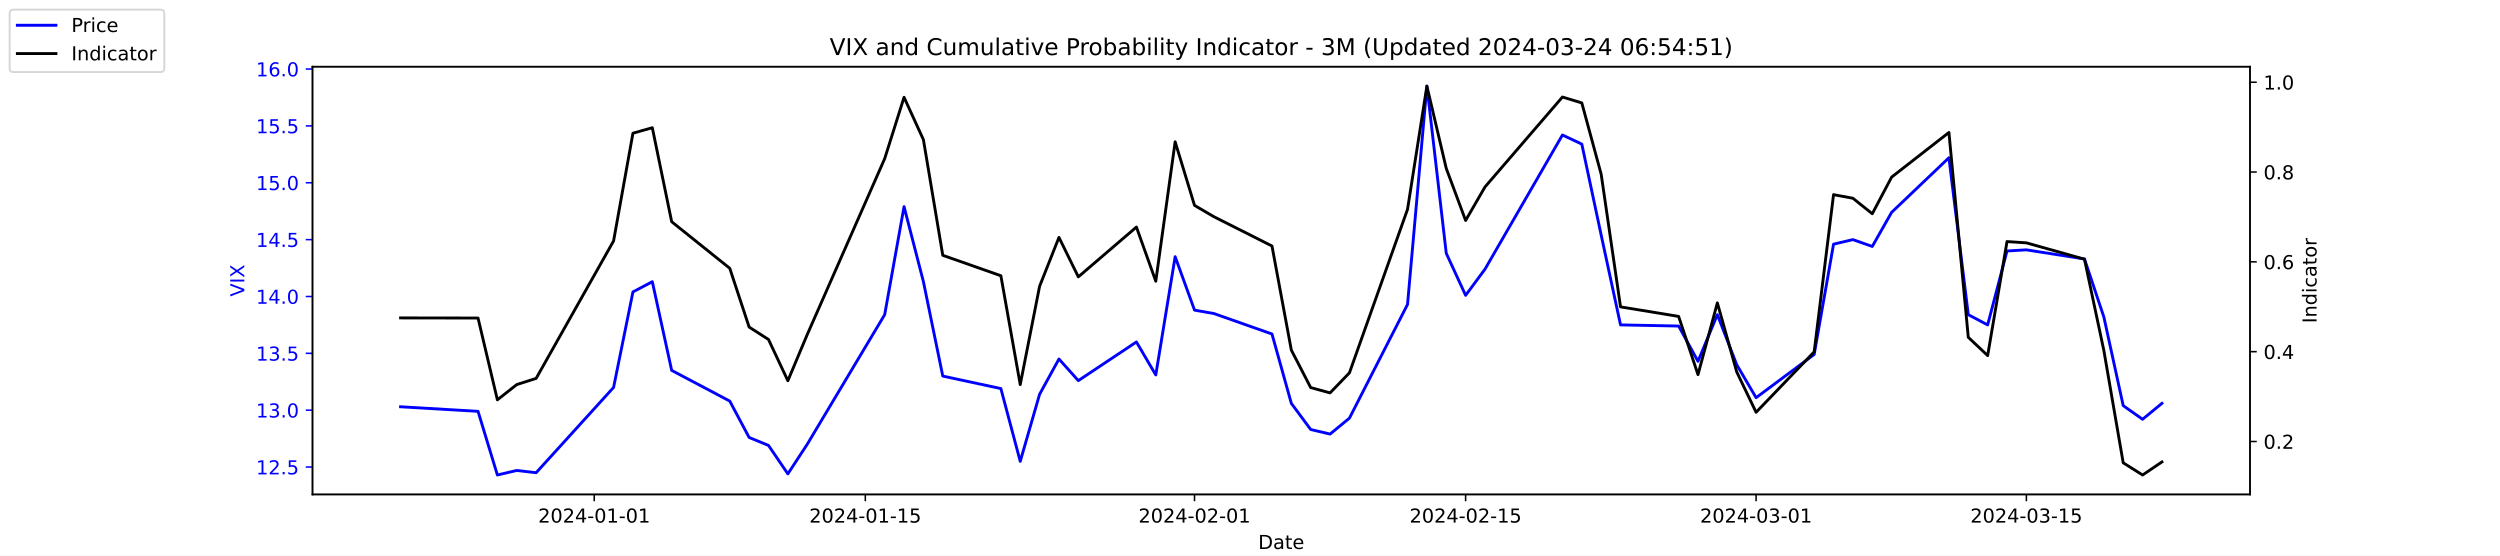
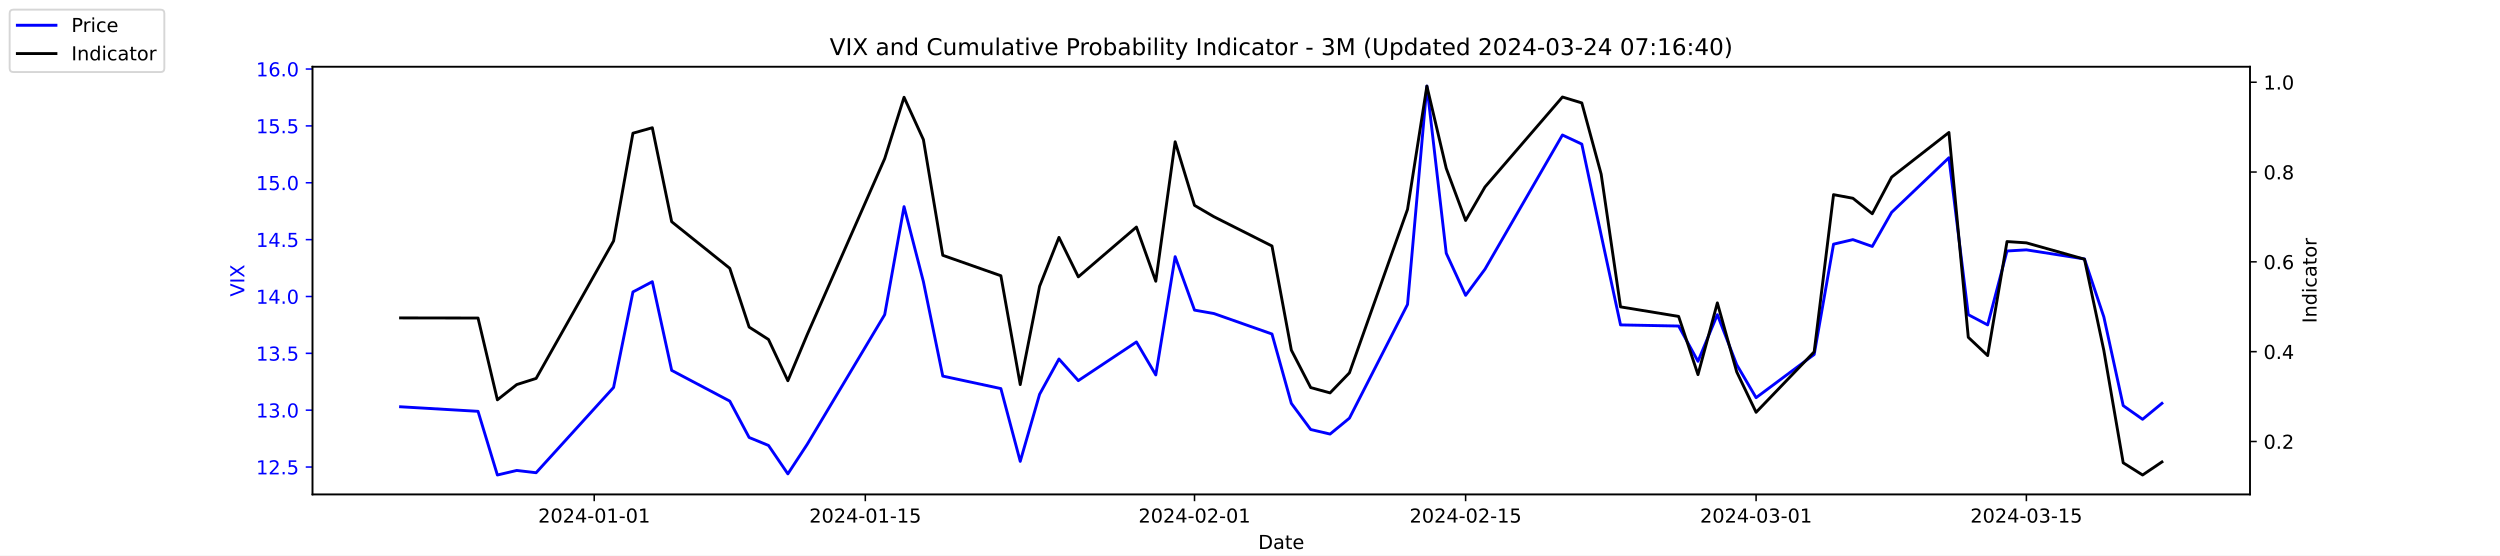
<svg xmlns="http://www.w3.org/2000/svg" xmlns:xlink="http://www.w3.org/1999/xlink" width="1296pt" height="288pt" viewBox="0 0 1296 288" version="1.1">
  <defs>
    <style type="text/css">*{stroke-linejoin: round; stroke-linecap: butt}</style>
  </defs>
  <g id="figure_1">
    <g id="patch_1">
      <path d="M 0 288  L 1296 288  L 1296 0  L 0 0  z " style="fill: #ffffff" />
    </g>
    <g id="axes_1">
      <g id="patch_2">
        <path d="M 162 256.32  L 1166.4 256.32  L 1166.4 34.56  L 162 34.56  z " style="fill: #ffffff" />
      </g>
      <g id="matplotlib.axis_1">
        <g id="xtick_1">
          <g id="line2d_1">
            <defs>
-               <path id="md33554148b" d="M 0 0  L 0 3.5  " style="stroke: #000000; stroke-width: 0.8" />
+               <path id="mdc798328d7" d="M 0 0  L 0 3.5  " style="stroke: #000000; stroke-width: 0.8" />
            </defs>
            <g>
-               <use xlink:href="#md33554148b" x="308.04" y="256.32" style="stroke: #000000; stroke-width: 0.8" />
+               <use xlink:href="#mdc798328d7" x="308.04" y="256.32" style="stroke: #000000; stroke-width: 0.8" />
            </g>
          </g>
          <g id="text_1">
            <g transform="translate(278.9824 270.9184) scale(0.1 -0.1)">
              <defs>
                <path id="DejaVuSans-32" d="M 1228 531  L 3431 531  L 3431 0  L 469 0  L 469 531  Q 828 903 1448 1529  Q 2069 2156 2228 2338  Q 2531 2678 2651 2914  Q 2772 3150 2772 3378  Q 2772 3750 2511 3984  Q 2250 4219 1831 4219  Q 1534 4219 1204 4116  Q 875 4013 500 3803  L 500 4441  Q 881 4594 1212 4672  Q 1544 4750 1819 4750  Q 2544 4750 2975 4387  Q 3406 4025 3406 3419  Q 3406 3131 3298 2873  Q 3191 2616 2906 2266  Q 2828 2175 2409 1742  Q 1991 1309 1228 531  z " transform="scale(0.015625)" />
                <path id="DejaVuSans-30" d="M 2034 4250  Q 1547 4250 1301 3770  Q 1056 3291 1056 2328  Q 1056 1369 1301 889  Q 1547 409 2034 409  Q 2525 409 2770 889  Q 3016 1369 3016 2328  Q 3016 3291 2770 3770  Q 2525 4250 2034 4250  z M 2034 4750  Q 2819 4750 3233 4129  Q 3647 3509 3647 2328  Q 3647 1150 3233 529  Q 2819 -91 2034 -91  Q 1250 -91 836 529  Q 422 1150 422 2328  Q 422 3509 836 4129  Q 1250 4750 2034 4750  z " transform="scale(0.015625)" />
                <path id="DejaVuSans-34" d="M 2419 4116  L 825 1625  L 2419 1625  L 2419 4116  z M 2253 4666  L 3047 4666  L 3047 1625  L 3713 1625  L 3713 1100  L 3047 1100  L 3047 0  L 2419 0  L 2419 1100  L 313 1100  L 313 1709  L 2253 4666  z " transform="scale(0.015625)" />
                <path id="DejaVuSans-2d" d="M 313 2009  L 1997 2009  L 1997 1497  L 313 1497  L 313 2009  z " transform="scale(0.015625)" />
                <path id="DejaVuSans-31" d="M 794 531  L 1825 531  L 1825 4091  L 703 3866  L 703 4441  L 1819 4666  L 2450 4666  L 2450 531  L 3481 531  L 3481 0  L 794 0  L 794 531  z " transform="scale(0.015625)" />
              </defs>
              <use xlink:href="#DejaVuSans-32" />
              <use xlink:href="#DejaVuSans-30" x="63.623" />
              <use xlink:href="#DejaVuSans-32" x="127.246" />
              <use xlink:href="#DejaVuSans-34" x="190.869" />
              <use xlink:href="#DejaVuSans-2d" x="254.492" />
              <use xlink:href="#DejaVuSans-30" x="290.576" />
              <use xlink:href="#DejaVuSans-31" x="354.199" />
              <use xlink:href="#DejaVuSans-2d" x="417.822" />
              <use xlink:href="#DejaVuSans-30" x="453.906" />
              <use xlink:href="#DejaVuSans-31" x="517.529" />
            </g>
          </g>
        </g>
        <g id="xtick_2">
          <g id="line2d_2">
            <g>
-               <use xlink:href="#md33554148b" x="448.58" y="256.32" style="stroke: #000000; stroke-width: 0.8" />
+               <use xlink:href="#mdc798328d7" x="448.58" y="256.32" style="stroke: #000000; stroke-width: 0.8" />
            </g>
          </g>
          <g id="text_2">
            <g transform="translate(419.5222 270.9184) scale(0.1 -0.1)">
              <defs>
                <path id="DejaVuSans-35" d="M 691 4666  L 3169 4666  L 3169 4134  L 1269 4134  L 1269 2991  Q 1406 3038 1543 3061  Q 1681 3084 1819 3084  Q 2600 3084 3056 2656  Q 3513 2228 3513 1497  Q 3513 744 3044 326  Q 2575 -91 1722 -91  Q 1428 -91 1123 -41  Q 819 9 494 109  L 494 744  Q 775 591 1075 516  Q 1375 441 1709 441  Q 2250 441 2565 725  Q 2881 1009 2881 1497  Q 2881 1984 2565 2268  Q 2250 2553 1709 2553  Q 1456 2553 1204 2497  Q 953 2441 691 2322  L 691 4666  z " transform="scale(0.015625)" />
              </defs>
              <use xlink:href="#DejaVuSans-32" />
              <use xlink:href="#DejaVuSans-30" x="63.623" />
              <use xlink:href="#DejaVuSans-32" x="127.246" />
              <use xlink:href="#DejaVuSans-34" x="190.869" />
              <use xlink:href="#DejaVuSans-2d" x="254.492" />
              <use xlink:href="#DejaVuSans-30" x="290.576" />
              <use xlink:href="#DejaVuSans-31" x="354.199" />
              <use xlink:href="#DejaVuSans-2d" x="417.822" />
              <use xlink:href="#DejaVuSans-31" x="453.906" />
              <use xlink:href="#DejaVuSans-35" x="517.529" />
            </g>
          </g>
        </g>
        <g id="xtick_3">
          <g id="line2d_3">
            <g>
-               <use xlink:href="#md33554148b" x="619.236" y="256.32" style="stroke: #000000; stroke-width: 0.8" />
+               <use xlink:href="#mdc798328d7" x="619.236" y="256.32" style="stroke: #000000; stroke-width: 0.8" />
            </g>
          </g>
          <g id="text_3">
            <g transform="translate(590.1778 270.9184) scale(0.1 -0.1)">
              <use xlink:href="#DejaVuSans-32" />
              <use xlink:href="#DejaVuSans-30" x="63.623" />
              <use xlink:href="#DejaVuSans-32" x="127.246" />
              <use xlink:href="#DejaVuSans-34" x="190.869" />
              <use xlink:href="#DejaVuSans-2d" x="254.492" />
              <use xlink:href="#DejaVuSans-30" x="290.576" />
              <use xlink:href="#DejaVuSans-32" x="354.199" />
              <use xlink:href="#DejaVuSans-2d" x="417.822" />
              <use xlink:href="#DejaVuSans-30" x="453.906" />
              <use xlink:href="#DejaVuSans-31" x="517.529" />
            </g>
          </g>
        </g>
        <g id="xtick_4">
          <g id="line2d_4">
            <g>
-               <use xlink:href="#md33554148b" x="759.775" y="256.32" style="stroke: #000000; stroke-width: 0.8" />
+               <use xlink:href="#mdc798328d7" x="759.775" y="256.32" style="stroke: #000000; stroke-width: 0.8" />
            </g>
          </g>
          <g id="text_4">
            <g transform="translate(730.7177 270.9184) scale(0.1 -0.1)">
              <use xlink:href="#DejaVuSans-32" />
              <use xlink:href="#DejaVuSans-30" x="63.623" />
              <use xlink:href="#DejaVuSans-32" x="127.246" />
              <use xlink:href="#DejaVuSans-34" x="190.869" />
              <use xlink:href="#DejaVuSans-2d" x="254.492" />
              <use xlink:href="#DejaVuSans-30" x="290.576" />
              <use xlink:href="#DejaVuSans-32" x="354.199" />
              <use xlink:href="#DejaVuSans-2d" x="417.822" />
              <use xlink:href="#DejaVuSans-31" x="453.906" />
              <use xlink:href="#DejaVuSans-35" x="517.529" />
            </g>
          </g>
        </g>
        <g id="xtick_5">
          <g id="line2d_5">
            <g>
-               <use xlink:href="#md33554148b" x="910.354" y="256.32" style="stroke: #000000; stroke-width: 0.8" />
+               <use xlink:href="#mdc798328d7" x="910.354" y="256.32" style="stroke: #000000; stroke-width: 0.8" />
            </g>
          </g>
          <g id="text_5">
            <g transform="translate(881.2961 270.9184) scale(0.1 -0.1)">
              <defs>
                <path id="DejaVuSans-33" d="M 2597 2516  Q 3050 2419 3304 2112  Q 3559 1806 3559 1356  Q 3559 666 3084 287  Q 2609 -91 1734 -91  Q 1441 -91 1130 -33  Q 819 25 488 141  L 488 750  Q 750 597 1062 519  Q 1375 441 1716 441  Q 2309 441 2620 675  Q 2931 909 2931 1356  Q 2931 1769 2642 2001  Q 2353 2234 1838 2234  L 1294 2234  L 1294 2753  L 1863 2753  Q 2328 2753 2575 2939  Q 2822 3125 2822 3475  Q 2822 3834 2567 4026  Q 2313 4219 1838 4219  Q 1578 4219 1281 4162  Q 984 4106 628 3988  L 628 4550  Q 988 4650 1302 4700  Q 1616 4750 1894 4750  Q 2613 4750 3031 4423  Q 3450 4097 3450 3541  Q 3450 3153 3228 2886  Q 3006 2619 2597 2516  z " transform="scale(0.015625)" />
              </defs>
              <use xlink:href="#DejaVuSans-32" />
              <use xlink:href="#DejaVuSans-30" x="63.623" />
              <use xlink:href="#DejaVuSans-32" x="127.246" />
              <use xlink:href="#DejaVuSans-34" x="190.869" />
              <use xlink:href="#DejaVuSans-2d" x="254.492" />
              <use xlink:href="#DejaVuSans-30" x="290.576" />
              <use xlink:href="#DejaVuSans-33" x="354.199" />
              <use xlink:href="#DejaVuSans-2d" x="417.822" />
              <use xlink:href="#DejaVuSans-30" x="453.906" />
              <use xlink:href="#DejaVuSans-31" x="517.529" />
            </g>
          </g>
        </g>
        <g id="xtick_6">
          <g id="line2d_6">
            <g>
-               <use xlink:href="#md33554148b" x="1050.476" y="256.32" style="stroke: #000000; stroke-width: 0.8" />
+               <use xlink:href="#mdc798328d7" x="1050.476" y="256.32" style="stroke: #000000; stroke-width: 0.8" />
            </g>
          </g>
          <g id="text_6">
            <g transform="translate(1021.418 270.9184) scale(0.1 -0.1)">
              <use xlink:href="#DejaVuSans-32" />
              <use xlink:href="#DejaVuSans-30" x="63.623" />
              <use xlink:href="#DejaVuSans-32" x="127.246" />
              <use xlink:href="#DejaVuSans-34" x="190.869" />
              <use xlink:href="#DejaVuSans-2d" x="254.492" />
              <use xlink:href="#DejaVuSans-30" x="290.576" />
              <use xlink:href="#DejaVuSans-33" x="354.199" />
              <use xlink:href="#DejaVuSans-2d" x="417.822" />
              <use xlink:href="#DejaVuSans-31" x="453.906" />
              <use xlink:href="#DejaVuSans-35" x="517.529" />
            </g>
          </g>
        </g>
        <g id="text_7">
          <g transform="translate(652.2492 284.5966) scale(0.1 -0.1)">
            <defs>
              <path id="DejaVuSans-44" d="M 1259 4147  L 1259 519  L 2022 519  Q 2988 519 3436 956  Q 3884 1394 3884 2338  Q 3884 3275 3436 3711  Q 2988 4147 2022 4147  L 1259 4147  z M 628 4666  L 1925 4666  Q 3281 4666 3915 4102  Q 4550 3538 4550 2338  Q 4550 1131 3912 565  Q 3275 0 1925 0  L 628 0  L 628 4666  z " transform="scale(0.015625)" />
              <path id="DejaVuSans-61" d="M 2194 1759  Q 1497 1759 1228 1600  Q 959 1441 959 1056  Q 959 750 1161 570  Q 1363 391 1709 391  Q 2188 391 2477 730  Q 2766 1069 2766 1631  L 2766 1759  L 2194 1759  z M 3341 1997  L 3341 0  L 2766 0  L 2766 531  Q 2569 213 2275 61  Q 1981 -91 1556 -91  Q 1019 -91 701 211  Q 384 513 384 1019  Q 384 1609 779 1909  Q 1175 2209 1959 2209  L 2766 2209  L 2766 2266  Q 2766 2663 2505 2880  Q 2244 3097 1772 3097  Q 1472 3097 1187 3025  Q 903 2953 641 2809  L 641 3341  Q 956 3463 1253 3523  Q 1550 3584 1831 3584  Q 2591 3584 2966 3190  Q 3341 2797 3341 1997  z " transform="scale(0.015625)" />
              <path id="DejaVuSans-74" d="M 1172 4494  L 1172 3500  L 2356 3500  L 2356 3053  L 1172 3053  L 1172 1153  Q 1172 725 1289 603  Q 1406 481 1766 481  L 2356 481  L 2356 0  L 1766 0  Q 1100 0 847 248  Q 594 497 594 1153  L 594 3053  L 172 3053  L 172 3500  L 594 3500  L 594 4494  L 1172 4494  z " transform="scale(0.015625)" />
              <path id="DejaVuSans-65" d="M 3597 1894  L 3597 1613  L 953 1613  Q 991 1019 1311 708  Q 1631 397 2203 397  Q 2534 397 2845 478  Q 3156 559 3463 722  L 3463 178  Q 3153 47 2828 -22  Q 2503 -91 2169 -91  Q 1331 -91 842 396  Q 353 884 353 1716  Q 353 2575 817 3079  Q 1281 3584 2069 3584  Q 2775 3584 3186 3129  Q 3597 2675 3597 1894  z M 3022 2063  Q 3016 2534 2758 2815  Q 2500 3097 2075 3097  Q 1594 3097 1305 2825  Q 1016 2553 972 2059  L 3022 2063  z " transform="scale(0.015625)" />
            </defs>
            <use xlink:href="#DejaVuSans-44" />
            <use xlink:href="#DejaVuSans-61" x="77.002" />
            <use xlink:href="#DejaVuSans-74" x="138.281" />
            <use xlink:href="#DejaVuSans-65" x="177.49" />
          </g>
        </g>
      </g>
      <g id="matplotlib.axis_2">
        <g id="ytick_1">
          <g id="line2d_7">
            <defs>
-               <path id="m548128581b" d="M 0 0  L -3.5 0  " style="stroke: #0000ff; stroke-width: 0.8" />
+               <path id="md9357ea353" d="M 0 0  L -3.5 0  " style="stroke: #0000ff; stroke-width: 0.8" />
            </defs>
            <g>
-               <use xlink:href="#m548128581b" x="162" y="242.114" style="fill: #0000ff; stroke: #0000ff; stroke-width: 0.8" />
+               <use xlink:href="#md9357ea353" x="162" y="242.114" style="fill: #0000ff; stroke: #0000ff; stroke-width: 0.8" />
            </g>
          </g>
          <g id="text_8">
            <g style="fill: #0000ff" transform="translate(132.7344 245.9129) scale(0.1 -0.1)">
              <defs>
                <path id="DejaVuSans-2e" d="M 684 794  L 1344 794  L 1344 0  L 684 0  L 684 794  z " transform="scale(0.015625)" />
              </defs>
              <use xlink:href="#DejaVuSans-31" />
              <use xlink:href="#DejaVuSans-32" x="63.623" />
              <use xlink:href="#DejaVuSans-2e" x="127.246" />
              <use xlink:href="#DejaVuSans-35" x="159.033" />
            </g>
          </g>
        </g>
        <g id="ytick_2">
          <g id="line2d_8">
            <g>
-               <use xlink:href="#m548128581b" x="162" y="212.64" style="fill: #0000ff; stroke: #0000ff; stroke-width: 0.8" />
+               <use xlink:href="#md9357ea353" x="162" y="212.64" style="fill: #0000ff; stroke: #0000ff; stroke-width: 0.8" />
            </g>
          </g>
          <g id="text_9">
            <g style="fill: #0000ff" transform="translate(132.7344 216.4392) scale(0.1 -0.1)">
              <use xlink:href="#DejaVuSans-31" />
              <use xlink:href="#DejaVuSans-33" x="63.623" />
              <use xlink:href="#DejaVuSans-2e" x="127.246" />
              <use xlink:href="#DejaVuSans-30" x="159.033" />
            </g>
          </g>
        </g>
        <g id="ytick_3">
          <g id="line2d_9">
            <g>
-               <use xlink:href="#m548128581b" x="162" y="183.166" style="fill: #0000ff; stroke: #0000ff; stroke-width: 0.8" />
+               <use xlink:href="#md9357ea353" x="162" y="183.166" style="fill: #0000ff; stroke: #0000ff; stroke-width: 0.8" />
            </g>
          </g>
          <g id="text_10">
            <g style="fill: #0000ff" transform="translate(132.7344 186.9656) scale(0.1 -0.1)">
              <use xlink:href="#DejaVuSans-31" />
              <use xlink:href="#DejaVuSans-33" x="63.623" />
              <use xlink:href="#DejaVuSans-2e" x="127.246" />
              <use xlink:href="#DejaVuSans-35" x="159.033" />
            </g>
          </g>
        </g>
        <g id="ytick_4">
          <g id="line2d_10">
            <g>
-               <use xlink:href="#m548128581b" x="162" y="153.693" style="fill: #0000ff; stroke: #0000ff; stroke-width: 0.8" />
+               <use xlink:href="#md9357ea353" x="162" y="153.693" style="fill: #0000ff; stroke: #0000ff; stroke-width: 0.8" />
            </g>
          </g>
          <g id="text_11">
            <g style="fill: #0000ff" transform="translate(132.7344 157.4919) scale(0.1 -0.1)">
              <use xlink:href="#DejaVuSans-31" />
              <use xlink:href="#DejaVuSans-34" x="63.623" />
              <use xlink:href="#DejaVuSans-2e" x="127.246" />
              <use xlink:href="#DejaVuSans-30" x="159.033" />
            </g>
          </g>
        </g>
        <g id="ytick_5">
          <g id="line2d_11">
            <g>
-               <use xlink:href="#m548128581b" x="162" y="124.219" style="fill: #0000ff; stroke: #0000ff; stroke-width: 0.8" />
+               <use xlink:href="#md9357ea353" x="162" y="124.219" style="fill: #0000ff; stroke: #0000ff; stroke-width: 0.8" />
            </g>
          </g>
          <g id="text_12">
            <g style="fill: #0000ff" transform="translate(132.7344 128.0182) scale(0.1 -0.1)">
              <use xlink:href="#DejaVuSans-31" />
              <use xlink:href="#DejaVuSans-34" x="63.623" />
              <use xlink:href="#DejaVuSans-2e" x="127.246" />
              <use xlink:href="#DejaVuSans-35" x="159.033" />
            </g>
          </g>
        </g>
        <g id="ytick_6">
          <g id="line2d_12">
            <g>
-               <use xlink:href="#m548128581b" x="162" y="94.745" style="fill: #0000ff; stroke: #0000ff; stroke-width: 0.8" />
+               <use xlink:href="#md9357ea353" x="162" y="94.745" style="fill: #0000ff; stroke: #0000ff; stroke-width: 0.8" />
            </g>
          </g>
          <g id="text_13">
            <g style="fill: #0000ff" transform="translate(132.7344 98.5445) scale(0.1 -0.1)">
              <use xlink:href="#DejaVuSans-31" />
              <use xlink:href="#DejaVuSans-35" x="63.623" />
              <use xlink:href="#DejaVuSans-2e" x="127.246" />
              <use xlink:href="#DejaVuSans-30" x="159.033" />
            </g>
          </g>
        </g>
        <g id="ytick_7">
          <g id="line2d_13">
            <g>
-               <use xlink:href="#m548128581b" x="162" y="65.272" style="fill: #0000ff; stroke: #0000ff; stroke-width: 0.8" />
+               <use xlink:href="#md9357ea353" x="162" y="65.272" style="fill: #0000ff; stroke: #0000ff; stroke-width: 0.8" />
            </g>
          </g>
          <g id="text_14">
            <g style="fill: #0000ff" transform="translate(132.7344 69.07082) scale(0.1 -0.1)">
              <use xlink:href="#DejaVuSans-31" />
              <use xlink:href="#DejaVuSans-35" x="63.623" />
              <use xlink:href="#DejaVuSans-2e" x="127.246" />
              <use xlink:href="#DejaVuSans-35" x="159.033" />
            </g>
          </g>
        </g>
        <g id="ytick_8">
          <g id="line2d_14">
            <g>
-               <use xlink:href="#m548128581b" x="162" y="35.798" style="fill: #0000ff; stroke: #0000ff; stroke-width: 0.8" />
+               <use xlink:href="#md9357ea353" x="162" y="35.798" style="fill: #0000ff; stroke: #0000ff; stroke-width: 0.8" />
            </g>
          </g>
          <g id="text_15">
            <g style="fill: #0000ff" transform="translate(132.7344 39.59714) scale(0.1 -0.1)">
              <defs>
                <path id="DejaVuSans-36" d="M 2113 2584  Q 1688 2584 1439 2293  Q 1191 2003 1191 1497  Q 1191 994 1439 701  Q 1688 409 2113 409  Q 2538 409 2786 701  Q 3034 994 3034 1497  Q 3034 2003 2786 2293  Q 2538 2584 2113 2584  z M 3366 4563  L 3366 3988  Q 3128 4100 2886 4159  Q 2644 4219 2406 4219  Q 1781 4219 1451 3797  Q 1122 3375 1075 2522  Q 1259 2794 1537 2939  Q 1816 3084 2150 3084  Q 2853 3084 3261 2657  Q 3669 2231 3669 1497  Q 3669 778 3244 343  Q 2819 -91 2113 -91  Q 1303 -91 875 529  Q 447 1150 447 2328  Q 447 3434 972 4092  Q 1497 4750 2381 4750  Q 2619 4750 2861 4703  Q 3103 4656 3366 4563  z " transform="scale(0.015625)" />
              </defs>
              <use xlink:href="#DejaVuSans-31" />
              <use xlink:href="#DejaVuSans-36" x="63.623" />
              <use xlink:href="#DejaVuSans-2e" x="127.246" />
              <use xlink:href="#DejaVuSans-30" x="159.033" />
            </g>
          </g>
        </g>
        <g id="text_16">
          <g style="fill: #0000ff" transform="translate(126.6547 153.7603) rotate(-90) scale(0.1 -0.1)">
            <defs>
              <path id="DejaVuSans-56" d="M 1831 0  L 50 4666  L 709 4666  L 2188 738  L 3669 4666  L 4325 4666  L 2547 0  L 1831 0  z " transform="scale(0.015625)" />
              <path id="DejaVuSans-49" d="M 628 4666  L 1259 4666  L 1259 0  L 628 0  L 628 4666  z " transform="scale(0.015625)" />
              <path id="DejaVuSans-58" d="M 403 4666  L 1081 4666  L 2241 2931  L 3406 4666  L 4084 4666  L 2584 2425  L 4184 0  L 3506 0  L 2194 1984  L 872 0  L 191 0  L 1856 2491  L 403 4666  z " transform="scale(0.015625)" />
            </defs>
            <use xlink:href="#DejaVuSans-56" />
            <use xlink:href="#DejaVuSans-49" x="68.408" />
            <use xlink:href="#DejaVuSans-58" x="97.9" />
          </g>
        </g>
      </g>
      <g id="line2d_15">
-         <path d="M 207.655 210.872  L 247.809 213.23  L 257.847 246.24  L 267.886 243.882  L 277.924 245.061  L 318.079 200.851  L 328.117 151.335  L 338.156 146.029  L 348.194 192.008  L 378.31 207.924  L 388.349 226.787  L 398.387 230.914  L 408.426 245.651  L 418.464 230.324  L 458.619 163.124  L 468.657 107.124  L 478.696 146.029  L 488.734 194.956  L 518.85 201.44  L 528.889 239.166  L 538.927 204.387  L 548.966 186.114  L 559.004 197.314  L 589.12 177.272  L 599.158 194.366  L 609.197 133.061  L 619.236 160.766  L 629.274 162.535  L 659.39 173.145  L 669.428 209.103  L 679.467 222.661  L 689.506 225.019  L 699.544 216.766  L 729.66 157.819  L 739.698 44.64  L 749.737 131.293  L 759.775 153.103  L 769.814 139.545  L 809.968 69.987  L 820.007 74.703  L 830.045 121.861  L 840.084 168.429  L 870.2 169.019  L 880.238 187.293  L 890.277 163.124  L 900.315 189.061  L 910.354 206.156  L 940.47 183.756  L 950.508 126.577  L 960.547 124.219  L 970.585 127.756  L 980.624 110.072  L 1010.321 81.777  L 1020.36 163.124  L 1030.398 168.429  L 1040.437 130.114  L 1050.476 129.524  L 1080.591 134.24  L 1090.63 164.303  L 1100.668 210.282  L 1110.707 217.356  L 1120.745 209.103  " clip-path="url(#p2cc6487f79)" style="fill: none; stroke: #0000ff; stroke-width: 1.5; stroke-linecap: square" />
+         <path d="M 207.655 210.872  L 247.809 213.23  L 257.847 246.24  L 267.886 243.882  L 277.924 245.061  L 318.079 200.851  L 328.117 151.335  L 338.156 146.029  L 348.194 192.008  L 378.31 207.924  L 388.349 226.787  L 398.387 230.914  L 408.426 245.651  L 418.464 230.324  L 458.619 163.124  L 468.657 107.124  L 478.696 146.029  L 488.734 194.956  L 518.85 201.44  L 528.889 239.166  L 538.927 204.387  L 548.966 186.114  L 559.004 197.314  L 589.12 177.272  L 599.158 194.366  L 609.197 133.061  L 619.236 160.766  L 629.274 162.535  L 659.39 173.145  L 669.428 209.103  L 679.467 222.661  L 689.506 225.019  L 699.544 216.766  L 729.66 157.819  L 739.698 44.64  L 749.737 131.293  L 759.775 153.103  L 769.814 139.545  L 809.968 69.987  L 820.007 74.703  L 830.045 121.861  L 840.084 168.429  L 870.2 169.019  L 880.238 187.293  L 890.277 163.124  L 900.315 189.061  L 910.354 206.156  L 940.47 183.756  L 950.508 126.577  L 960.547 124.219  L 970.585 127.756  L 980.624 110.072  L 1010.321 81.777  L 1020.36 163.124  L 1030.398 168.429  L 1040.437 130.114  L 1050.476 129.524  L 1080.591 134.24  L 1090.63 164.303  L 1100.668 210.282  L 1110.707 217.356  L 1120.745 209.103  " clip-path="url(#p93d28b9470)" style="fill: none; stroke: #0000ff; stroke-width: 1.5; stroke-linecap: square" />
      </g>
      <g id="patch_3">
        <path d="M 162 256.32  L 162 34.56  " style="fill: none; stroke: #000000; stroke-width: 0.8; stroke-linejoin: miter; stroke-linecap: square" />
      </g>
      <g id="patch_4">
        <path d="M 1166.4 256.32  L 1166.4 34.56  " style="fill: none; stroke: #000000; stroke-width: 0.8; stroke-linejoin: miter; stroke-linecap: square" />
      </g>
      <g id="patch_5">
        <path d="M 162 256.32  L 1166.4 256.32  " style="fill: none; stroke: #000000; stroke-width: 0.8; stroke-linejoin: miter; stroke-linecap: square" />
      </g>
      <g id="patch_6">
        <path d="M 162 34.56  L 1166.4 34.56  " style="fill: none; stroke: #000000; stroke-width: 0.8; stroke-linejoin: miter; stroke-linecap: square" />
      </g>
    </g>
    <g id="axes_2">
      <g id="matplotlib.axis_3">
        <g id="ytick_9">
          <g id="line2d_16">
            <defs>
-               <path id="m9f81bb241a" d="M 0 0  L 3.5 0  " style="stroke: #000000; stroke-width: 0.8" />
+               <path id="m4377daecce" d="M 0 0  L 3.5 0  " style="stroke: #000000; stroke-width: 0.8" />
            </defs>
            <g>
-               <use xlink:href="#m9f81bb241a" x="1166.4" y="228.861" style="stroke: #000000; stroke-width: 0.8" />
+               <use xlink:href="#m4377daecce" x="1166.4" y="228.861" style="stroke: #000000; stroke-width: 0.8" />
            </g>
          </g>
          <g id="text_17">
            <g transform="translate(1173.4 232.6604) scale(0.1 -0.1)">
              <use xlink:href="#DejaVuSans-30" />
              <use xlink:href="#DejaVuSans-2e" x="63.623" />
              <use xlink:href="#DejaVuSans-32" x="95.41" />
            </g>
          </g>
        </g>
        <g id="ytick_10">
          <g id="line2d_17">
            <g>
-               <use xlink:href="#m9f81bb241a" x="1166.4" y="182.303" style="stroke: #000000; stroke-width: 0.8" />
+               <use xlink:href="#m4377daecce" x="1166.4" y="182.303" style="stroke: #000000; stroke-width: 0.8" />
            </g>
          </g>
          <g id="text_18">
            <g transform="translate(1173.4 186.1018) scale(0.1 -0.1)">
              <use xlink:href="#DejaVuSans-30" />
              <use xlink:href="#DejaVuSans-2e" x="63.623" />
              <use xlink:href="#DejaVuSans-34" x="95.41" />
            </g>
          </g>
        </g>
        <g id="ytick_11">
          <g id="line2d_18">
            <g>
-               <use xlink:href="#m9f81bb241a" x="1166.4" y="135.744" style="stroke: #000000; stroke-width: 0.8" />
+               <use xlink:href="#m4377daecce" x="1166.4" y="135.744" style="stroke: #000000; stroke-width: 0.8" />
            </g>
          </g>
          <g id="text_19">
            <g transform="translate(1173.4 139.5431) scale(0.1 -0.1)">
              <use xlink:href="#DejaVuSans-30" />
              <use xlink:href="#DejaVuSans-2e" x="63.623" />
              <use xlink:href="#DejaVuSans-36" x="95.41" />
            </g>
          </g>
        </g>
        <g id="ytick_12">
          <g id="line2d_19">
            <g>
-               <use xlink:href="#m9f81bb241a" x="1166.4" y="89.185" style="stroke: #000000; stroke-width: 0.8" />
+               <use xlink:href="#m4377daecce" x="1166.4" y="89.185" style="stroke: #000000; stroke-width: 0.8" />
            </g>
          </g>
          <g id="text_20">
            <g transform="translate(1173.4 92.98443) scale(0.1 -0.1)">
              <defs>
                <path id="DejaVuSans-38" d="M 2034 2216  Q 1584 2216 1326 1975  Q 1069 1734 1069 1313  Q 1069 891 1326 650  Q 1584 409 2034 409  Q 2484 409 2743 651  Q 3003 894 3003 1313  Q 3003 1734 2745 1975  Q 2488 2216 2034 2216  z M 1403 2484  Q 997 2584 770 2862  Q 544 3141 544 3541  Q 544 4100 942 4425  Q 1341 4750 2034 4750  Q 2731 4750 3128 4425  Q 3525 4100 3525 3541  Q 3525 3141 3298 2862  Q 3072 2584 2669 2484  Q 3125 2378 3379 2068  Q 3634 1759 3634 1313  Q 3634 634 3220 271  Q 2806 -91 2034 -91  Q 1263 -91 848 271  Q 434 634 434 1313  Q 434 1759 690 2068  Q 947 2378 1403 2484  z M 1172 3481  Q 1172 3119 1398 2916  Q 1625 2713 2034 2713  Q 2441 2713 2670 2916  Q 2900 3119 2900 3481  Q 2900 3844 2670 4047  Q 2441 4250 2034 4250  Q 1625 4250 1398 4047  Q 1172 3844 1172 3481  z " transform="scale(0.015625)" />
              </defs>
              <use xlink:href="#DejaVuSans-30" />
              <use xlink:href="#DejaVuSans-2e" x="63.623" />
              <use xlink:href="#DejaVuSans-38" x="95.41" />
            </g>
          </g>
        </g>
        <g id="ytick_13">
          <g id="line2d_20">
            <g>
-               <use xlink:href="#m9f81bb241a" x="1166.4" y="42.627" style="stroke: #000000; stroke-width: 0.8" />
+               <use xlink:href="#m4377daecce" x="1166.4" y="42.627" style="stroke: #000000; stroke-width: 0.8" />
            </g>
          </g>
          <g id="text_21">
            <g transform="translate(1173.4 46.42577) scale(0.1 -0.1)">
              <use xlink:href="#DejaVuSans-31" />
              <use xlink:href="#DejaVuSans-2e" x="63.623" />
              <use xlink:href="#DejaVuSans-30" x="95.41" />
            </g>
          </g>
        </g>
        <g id="text_22">
          <g transform="translate(1200.902 167.5353) rotate(-90) scale(0.1 -0.1)">
            <defs>
              <path id="DejaVuSans-6e" d="M 3513 2113  L 3513 0  L 2938 0  L 2938 2094  Q 2938 2591 2744 2837  Q 2550 3084 2163 3084  Q 1697 3084 1428 2787  Q 1159 2491 1159 1978  L 1159 0  L 581 0  L 581 3500  L 1159 3500  L 1159 2956  Q 1366 3272 1645 3428  Q 1925 3584 2291 3584  Q 2894 3584 3203 3211  Q 3513 2838 3513 2113  z " transform="scale(0.015625)" />
              <path id="DejaVuSans-64" d="M 2906 2969  L 2906 4863  L 3481 4863  L 3481 0  L 2906 0  L 2906 525  Q 2725 213 2448 61  Q 2172 -91 1784 -91  Q 1150 -91 751 415  Q 353 922 353 1747  Q 353 2572 751 3078  Q 1150 3584 1784 3584  Q 2172 3584 2448 3432  Q 2725 3281 2906 2969  z M 947 1747  Q 947 1113 1208 752  Q 1469 391 1925 391  Q 2381 391 2643 752  Q 2906 1113 2906 1747  Q 2906 2381 2643 2742  Q 2381 3103 1925 3103  Q 1469 3103 1208 2742  Q 947 2381 947 1747  z " transform="scale(0.015625)" />
              <path id="DejaVuSans-69" d="M 603 3500  L 1178 3500  L 1178 0  L 603 0  L 603 3500  z M 603 4863  L 1178 4863  L 1178 4134  L 603 4134  L 603 4863  z " transform="scale(0.015625)" />
              <path id="DejaVuSans-63" d="M 3122 3366  L 3122 2828  Q 2878 2963 2633 3030  Q 2388 3097 2138 3097  Q 1578 3097 1268 2742  Q 959 2388 959 1747  Q 959 1106 1268 751  Q 1578 397 2138 397  Q 2388 397 2633 464  Q 2878 531 3122 666  L 3122 134  Q 2881 22 2623 -34  Q 2366 -91 2075 -91  Q 1284 -91 818 406  Q 353 903 353 1747  Q 353 2603 823 3093  Q 1294 3584 2113 3584  Q 2378 3584 2631 3529  Q 2884 3475 3122 3366  z " transform="scale(0.015625)" />
              <path id="DejaVuSans-6f" d="M 1959 3097  Q 1497 3097 1228 2736  Q 959 2375 959 1747  Q 959 1119 1226 758  Q 1494 397 1959 397  Q 2419 397 2687 759  Q 2956 1122 2956 1747  Q 2956 2369 2687 2733  Q 2419 3097 1959 3097  z M 1959 3584  Q 2709 3584 3137 3096  Q 3566 2609 3566 1747  Q 3566 888 3137 398  Q 2709 -91 1959 -91  Q 1206 -91 779 398  Q 353 888 353 1747  Q 353 2609 779 3096  Q 1206 3584 1959 3584  z " transform="scale(0.015625)" />
              <path id="DejaVuSans-72" d="M 2631 2963  Q 2534 3019 2420 3045  Q 2306 3072 2169 3072  Q 1681 3072 1420 2755  Q 1159 2438 1159 1844  L 1159 0  L 581 0  L 581 3500  L 1159 3500  L 1159 2956  Q 1341 3275 1631 3429  Q 1922 3584 2338 3584  Q 2397 3584 2469 3576  Q 2541 3569 2628 3553  L 2631 2963  z " transform="scale(0.015625)" />
            </defs>
            <use xlink:href="#DejaVuSans-49" />
            <use xlink:href="#DejaVuSans-6e" x="29.492" />
            <use xlink:href="#DejaVuSans-64" x="92.871" />
            <use xlink:href="#DejaVuSans-69" x="156.348" />
            <use xlink:href="#DejaVuSans-63" x="184.131" />
            <use xlink:href="#DejaVuSans-61" x="239.111" />
            <use xlink:href="#DejaVuSans-74" x="300.391" />
            <use xlink:href="#DejaVuSans-6f" x="339.6" />
            <use xlink:href="#DejaVuSans-72" x="400.781" />
          </g>
        </g>
      </g>
      <g id="line2d_21">
-         <path d="M 207.655 164.809  L 247.809 164.871  L 257.847 207.267  L 267.886 199.363  L 277.924 196.174  L 318.079 124.909  L 328.117 69.054  L 338.156 66.216  L 348.194 114.944  L 378.31 139.088  L 388.349 169.556  L 398.387 175.985  L 408.426 197.367  L 418.464 173.453  L 458.619 82.25  L 468.657 50.431  L 478.696 72.403  L 488.734 132.345  L 518.85 142.945  L 528.889 199.363  L 538.927 148.397  L 548.966 123.071  L 559.004 143.524  L 589.12 117.707  L 599.158 145.787  L 609.197 73.504  L 619.236 106.471  L 629.274 112.335  L 659.39 127.52  L 669.428 181.495  L 679.467 200.923  L 689.506 203.676  L 699.544 193.281  L 729.66 108.53  L 739.698 44.64  L 749.737 87.294  L 759.775 114.286  L 769.814 96.915  L 809.968 50.293  L 820.007 53.356  L 830.045 90.298  L 840.084 159.085  L 870.2 164.036  L 880.238 194.203  L 890.277 157.012  L 900.315 192.791  L 910.354 213.729  L 940.47 182.391  L 950.508 100.91  L 960.547 102.777  L 970.585 110.806  L 980.624 91.81  L 1010.321 68.668  L 1020.36 174.857  L 1030.398 184.334  L 1040.437 125.227  L 1050.476 125.892  L 1080.591 134.368  L 1090.63 181.671  L 1100.668 239.913  L 1110.707 246.24  L 1120.745 239.472  " clip-path="url(#p2cc6487f79)" style="fill: none; stroke: #000000; stroke-width: 1.5; stroke-linecap: square" />
+         <path d="M 207.655 164.809  L 247.809 164.871  L 257.847 207.267  L 267.886 199.363  L 277.924 196.174  L 318.079 124.909  L 328.117 69.054  L 338.156 66.216  L 348.194 114.944  L 378.31 139.088  L 388.349 169.556  L 398.387 175.985  L 408.426 197.367  L 418.464 173.453  L 458.619 82.25  L 468.657 50.431  L 478.696 72.403  L 488.734 132.345  L 518.85 142.945  L 528.889 199.363  L 538.927 148.397  L 548.966 123.071  L 559.004 143.524  L 589.12 117.707  L 599.158 145.787  L 609.197 73.504  L 619.236 106.471  L 629.274 112.335  L 659.39 127.52  L 669.428 181.495  L 679.467 200.923  L 689.506 203.676  L 699.544 193.281  L 729.66 108.53  L 739.698 44.64  L 749.737 87.294  L 759.775 114.286  L 769.814 96.915  L 809.968 50.293  L 820.007 53.356  L 830.045 90.298  L 840.084 159.085  L 870.2 164.036  L 880.238 194.203  L 890.277 157.012  L 900.315 192.791  L 910.354 213.729  L 940.47 182.391  L 950.508 100.91  L 960.547 102.777  L 970.585 110.806  L 980.624 91.81  L 1010.321 68.668  L 1020.36 174.857  L 1030.398 184.334  L 1040.437 125.227  L 1050.476 125.892  L 1080.591 134.368  L 1090.63 181.671  L 1100.668 239.913  L 1110.707 246.24  L 1120.745 239.472  " clip-path="url(#p93d28b9470)" style="fill: none; stroke: #000000; stroke-width: 1.5; stroke-linecap: square" />
      </g>
      <g id="patch_7">
        <path d="M 162 256.32  L 162 34.56  " style="fill: none; stroke: #000000; stroke-width: 0.8; stroke-linejoin: miter; stroke-linecap: square" />
      </g>
      <g id="patch_8">
        <path d="M 1166.4 256.32  L 1166.4 34.56  " style="fill: none; stroke: #000000; stroke-width: 0.8; stroke-linejoin: miter; stroke-linecap: square" />
      </g>
      <g id="patch_9">
        <path d="M 162 256.32  L 1166.4 256.32  " style="fill: none; stroke: #000000; stroke-width: 0.8; stroke-linejoin: miter; stroke-linecap: square" />
      </g>
      <g id="patch_10">
        <path d="M 162 34.56  L 1166.4 34.56  " style="fill: none; stroke: #000000; stroke-width: 0.8; stroke-linejoin: miter; stroke-linecap: square" />
      </g>
      <g id="text_23">
        <g transform="translate(430.0941 28.56) scale(0.12 -0.12)">
          <defs>
            <path id="DejaVuSans-20" transform="scale(0.015625)" />
            <path id="DejaVuSans-43" d="M 4122 4306  L 4122 3641  Q 3803 3938 3442 4084  Q 3081 4231 2675 4231  Q 1875 4231 1450 3742  Q 1025 3253 1025 2328  Q 1025 1406 1450 917  Q 1875 428 2675 428  Q 3081 428 3442 575  Q 3803 722 4122 1019  L 4122 359  Q 3791 134 3420 21  Q 3050 -91 2638 -91  Q 1578 -91 968 557  Q 359 1206 359 2328  Q 359 3453 968 4101  Q 1578 4750 2638 4750  Q 3056 4750 3426 4639  Q 3797 4528 4122 4306  z " transform="scale(0.015625)" />
            <path id="DejaVuSans-75" d="M 544 1381  L 544 3500  L 1119 3500  L 1119 1403  Q 1119 906 1312 657  Q 1506 409 1894 409  Q 2359 409 2629 706  Q 2900 1003 2900 1516  L 2900 3500  L 3475 3500  L 3475 0  L 2900 0  L 2900 538  Q 2691 219 2414 64  Q 2138 -91 1772 -91  Q 1169 -91 856 284  Q 544 659 544 1381  z M 1991 3584  L 1991 3584  z " transform="scale(0.015625)" />
            <path id="DejaVuSans-6d" d="M 3328 2828  Q 3544 3216 3844 3400  Q 4144 3584 4550 3584  Q 5097 3584 5394 3201  Q 5691 2819 5691 2113  L 5691 0  L 5113 0  L 5113 2094  Q 5113 2597 4934 2840  Q 4756 3084 4391 3084  Q 3944 3084 3684 2787  Q 3425 2491 3425 1978  L 3425 0  L 2847 0  L 2847 2094  Q 2847 2600 2669 2842  Q 2491 3084 2119 3084  Q 1678 3084 1418 2786  Q 1159 2488 1159 1978  L 1159 0  L 581 0  L 581 3500  L 1159 3500  L 1159 2956  Q 1356 3278 1631 3431  Q 1906 3584 2284 3584  Q 2666 3584 2933 3390  Q 3200 3197 3328 2828  z " transform="scale(0.015625)" />
            <path id="DejaVuSans-6c" d="M 603 4863  L 1178 4863  L 1178 0  L 603 0  L 603 4863  z " transform="scale(0.015625)" />
            <path id="DejaVuSans-76" d="M 191 3500  L 800 3500  L 1894 563  L 2988 3500  L 3597 3500  L 2284 0  L 1503 0  L 191 3500  z " transform="scale(0.015625)" />
            <path id="DejaVuSans-50" d="M 1259 4147  L 1259 2394  L 2053 2394  Q 2494 2394 2734 2622  Q 2975 2850 2975 3272  Q 2975 3691 2734 3919  Q 2494 4147 2053 4147  L 1259 4147  z M 628 4666  L 2053 4666  Q 2838 4666 3239 4311  Q 3641 3956 3641 3272  Q 3641 2581 3239 2228  Q 2838 1875 2053 1875  L 1259 1875  L 1259 0  L 628 0  L 628 4666  z " transform="scale(0.015625)" />
            <path id="DejaVuSans-62" d="M 3116 1747  Q 3116 2381 2855 2742  Q 2594 3103 2138 3103  Q 1681 3103 1420 2742  Q 1159 2381 1159 1747  Q 1159 1113 1420 752  Q 1681 391 2138 391  Q 2594 391 2855 752  Q 3116 1113 3116 1747  z M 1159 2969  Q 1341 3281 1617 3432  Q 1894 3584 2278 3584  Q 2916 3584 3314 3078  Q 3713 2572 3713 1747  Q 3713 922 3314 415  Q 2916 -91 2278 -91  Q 1894 -91 1617 61  Q 1341 213 1159 525  L 1159 0  L 581 0  L 581 4863  L 1159 4863  L 1159 2969  z " transform="scale(0.015625)" />
            <path id="DejaVuSans-79" d="M 2059 -325  Q 1816 -950 1584 -1140  Q 1353 -1331 966 -1331  L 506 -1331  L 506 -850  L 844 -850  Q 1081 -850 1212 -737  Q 1344 -625 1503 -206  L 1606 56  L 191 3500  L 800 3500  L 1894 763  L 2988 3500  L 3597 3500  L 2059 -325  z " transform="scale(0.015625)" />
            <path id="DejaVuSans-4d" d="M 628 4666  L 1569 4666  L 2759 1491  L 3956 4666  L 4897 4666  L 4897 0  L 4281 0  L 4281 4097  L 3078 897  L 2444 897  L 1241 4097  L 1241 0  L 628 0  L 628 4666  z " transform="scale(0.015625)" />
            <path id="DejaVuSans-28" d="M 1984 4856  Q 1566 4138 1362 3434  Q 1159 2731 1159 2009  Q 1159 1288 1364 580  Q 1569 -128 1984 -844  L 1484 -844  Q 1016 -109 783 600  Q 550 1309 550 2009  Q 550 2706 781 3412  Q 1013 4119 1484 4856  L 1984 4856  z " transform="scale(0.015625)" />
            <path id="DejaVuSans-55" d="M 556 4666  L 1191 4666  L 1191 1831  Q 1191 1081 1462 751  Q 1734 422 2344 422  Q 2950 422 3222 751  Q 3494 1081 3494 1831  L 3494 4666  L 4128 4666  L 4128 1753  Q 4128 841 3676 375  Q 3225 -91 2344 -91  Q 1459 -91 1007 375  Q 556 841 556 1753  L 556 4666  z " transform="scale(0.015625)" />
            <path id="DejaVuSans-70" d="M 1159 525  L 1159 -1331  L 581 -1331  L 581 3500  L 1159 3500  L 1159 2969  Q 1341 3281 1617 3432  Q 1894 3584 2278 3584  Q 2916 3584 3314 3078  Q 3713 2572 3713 1747  Q 3713 922 3314 415  Q 2916 -91 2278 -91  Q 1894 -91 1617 61  Q 1341 213 1159 525  z M 3116 1747  Q 3116 2381 2855 2742  Q 2594 3103 2138 3103  Q 1681 3103 1420 2742  Q 1159 2381 1159 1747  Q 1159 1113 1420 752  Q 1681 391 2138 391  Q 2594 391 2855 752  Q 3116 1113 3116 1747  z " transform="scale(0.015625)" />
+             <path id="DejaVuSans-37" d="M 525 4666  L 3525 4666  L 3525 4397  L 1831 0  L 1172 0  L 2766 4134  L 525 4134  L 525 4666  z " transform="scale(0.015625)" />
            <path id="DejaVuSans-3a" d="M 750 794  L 1409 794  L 1409 0  L 750 0  L 750 794  z M 750 3309  L 1409 3309  L 1409 2516  L 750 2516  L 750 3309  z " transform="scale(0.015625)" />
            <path id="DejaVuSans-29" d="M 513 4856  L 1013 4856  Q 1481 4119 1714 3412  Q 1947 2706 1947 2009  Q 1947 1309 1714 600  Q 1481 -109 1013 -844  L 513 -844  Q 928 -128 1133 580  Q 1338 1288 1338 2009  Q 1338 2731 1133 3434  Q 928 4138 513 4856  z " transform="scale(0.015625)" />
          </defs>
          <use xlink:href="#DejaVuSans-56" />
          <use xlink:href="#DejaVuSans-49" x="68.408" />
          <use xlink:href="#DejaVuSans-58" x="97.9" />
          <use xlink:href="#DejaVuSans-20" x="166.406" />
          <use xlink:href="#DejaVuSans-61" x="198.193" />
          <use xlink:href="#DejaVuSans-6e" x="259.473" />
          <use xlink:href="#DejaVuSans-64" x="322.852" />
          <use xlink:href="#DejaVuSans-20" x="386.328" />
          <use xlink:href="#DejaVuSans-43" x="418.115" />
          <use xlink:href="#DejaVuSans-75" x="487.939" />
          <use xlink:href="#DejaVuSans-6d" x="551.318" />
          <use xlink:href="#DejaVuSans-75" x="648.73" />
          <use xlink:href="#DejaVuSans-6c" x="712.109" />
          <use xlink:href="#DejaVuSans-61" x="739.893" />
          <use xlink:href="#DejaVuSans-74" x="801.172" />
          <use xlink:href="#DejaVuSans-69" x="840.381" />
          <use xlink:href="#DejaVuSans-76" x="868.164" />
          <use xlink:href="#DejaVuSans-65" x="927.344" />
          <use xlink:href="#DejaVuSans-20" x="988.867" />
          <use xlink:href="#DejaVuSans-50" x="1020.654" />
          <use xlink:href="#DejaVuSans-72" x="1079.207" />
          <use xlink:href="#DejaVuSans-6f" x="1118.07" />
          <use xlink:href="#DejaVuSans-62" x="1179.252" />
          <use xlink:href="#DejaVuSans-61" x="1242.729" />
          <use xlink:href="#DejaVuSans-62" x="1304.008" />
          <use xlink:href="#DejaVuSans-69" x="1367.484" />
          <use xlink:href="#DejaVuSans-6c" x="1395.268" />
          <use xlink:href="#DejaVuSans-69" x="1423.051" />
          <use xlink:href="#DejaVuSans-74" x="1450.834" />
          <use xlink:href="#DejaVuSans-79" x="1490.043" />
          <use xlink:href="#DejaVuSans-20" x="1549.223" />
          <use xlink:href="#DejaVuSans-49" x="1581.01" />
          <use xlink:href="#DejaVuSans-6e" x="1610.502" />
          <use xlink:href="#DejaVuSans-64" x="1673.881" />
          <use xlink:href="#DejaVuSans-69" x="1737.357" />
          <use xlink:href="#DejaVuSans-63" x="1765.141" />
          <use xlink:href="#DejaVuSans-61" x="1820.121" />
          <use xlink:href="#DejaVuSans-74" x="1881.4" />
          <use xlink:href="#DejaVuSans-6f" x="1920.609" />
          <use xlink:href="#DejaVuSans-72" x="1981.791" />
          <use xlink:href="#DejaVuSans-20" x="2022.904" />
          <use xlink:href="#DejaVuSans-2d" x="2054.691" />
          <use xlink:href="#DejaVuSans-20" x="2090.775" />
          <use xlink:href="#DejaVuSans-33" x="2122.562" />
          <use xlink:href="#DejaVuSans-4d" x="2186.186" />
          <use xlink:href="#DejaVuSans-20" x="2272.465" />
          <use xlink:href="#DejaVuSans-28" x="2304.252" />
          <use xlink:href="#DejaVuSans-55" x="2343.266" />
          <use xlink:href="#DejaVuSans-70" x="2416.459" />
          <use xlink:href="#DejaVuSans-64" x="2479.936" />
          <use xlink:href="#DejaVuSans-61" x="2543.412" />
          <use xlink:href="#DejaVuSans-74" x="2604.691" />
          <use xlink:href="#DejaVuSans-65" x="2643.9" />
          <use xlink:href="#DejaVuSans-64" x="2705.424" />
          <use xlink:href="#DejaVuSans-20" x="2768.9" />
          <use xlink:href="#DejaVuSans-32" x="2800.688" />
          <use xlink:href="#DejaVuSans-30" x="2864.311" />
          <use xlink:href="#DejaVuSans-32" x="2927.934" />
          <use xlink:href="#DejaVuSans-34" x="2991.557" />
          <use xlink:href="#DejaVuSans-2d" x="3055.18" />
          <use xlink:href="#DejaVuSans-30" x="3091.264" />
          <use xlink:href="#DejaVuSans-33" x="3154.887" />
          <use xlink:href="#DejaVuSans-2d" x="3218.51" />
          <use xlink:href="#DejaVuSans-32" x="3254.594" />
          <use xlink:href="#DejaVuSans-34" x="3318.217" />
          <use xlink:href="#DejaVuSans-20" x="3381.84" />
          <use xlink:href="#DejaVuSans-30" x="3413.627" />
-           <use xlink:href="#DejaVuSans-36" x="3477.25" />
+           <use xlink:href="#DejaVuSans-37" x="3477.25" />
          <use xlink:href="#DejaVuSans-3a" x="3540.873" />
-           <use xlink:href="#DejaVuSans-35" x="3574.564" />
-           <use xlink:href="#DejaVuSans-34" x="3638.188" />
+           <use xlink:href="#DejaVuSans-31" x="3574.564" />
+           <use xlink:href="#DejaVuSans-36" x="3638.188" />
          <use xlink:href="#DejaVuSans-3a" x="3701.811" />
-           <use xlink:href="#DejaVuSans-35" x="3735.502" />
-           <use xlink:href="#DejaVuSans-31" x="3799.125" />
+           <use xlink:href="#DejaVuSans-34" x="3735.502" />
+           <use xlink:href="#DejaVuSans-30" x="3799.125" />
          <use xlink:href="#DejaVuSans-29" x="3862.748" />
        </g>
      </g>
    </g>
    <g id="legend_1">
      <g id="patch_11">
        <path d="M 7 37.356  L 83.191 37.356  Q 85.191 37.356 85.191 35.356  L 85.191 7  Q 85.191 5 83.191 5  L 7 5  Q 5 5 5 7  L 5 35.356  Q 5 37.356 7 37.356  z " style="fill: #ffffff; opacity: 0.8; stroke: #cccccc; stroke-linejoin: miter" />
      </g>
      <g id="line2d_22">
        <path d="M 9 13.098  L 19 13.098  L 29 13.098  " style="fill: none; stroke: #0000ff; stroke-width: 1.5; stroke-linecap: square" />
      </g>
      <g id="text_24">
        <g transform="translate(37 16.59844) scale(0.1 -0.1)">
          <use xlink:href="#DejaVuSans-50" />
          <use xlink:href="#DejaVuSans-72" x="58.553" />
          <use xlink:href="#DejaVuSans-69" x="99.666" />
          <use xlink:href="#DejaVuSans-63" x="127.449" />
          <use xlink:href="#DejaVuSans-65" x="182.43" />
        </g>
      </g>
      <g id="line2d_23">
        <path d="M 9 27.777  L 19 27.777  L 29 27.777  " style="fill: none; stroke: #000000; stroke-width: 1.5; stroke-linecap: square" />
      </g>
      <g id="text_25">
        <g transform="translate(37 31.27656) scale(0.1 -0.1)">
          <use xlink:href="#DejaVuSans-49" />
          <use xlink:href="#DejaVuSans-6e" x="29.492" />
          <use xlink:href="#DejaVuSans-64" x="92.871" />
          <use xlink:href="#DejaVuSans-69" x="156.348" />
          <use xlink:href="#DejaVuSans-63" x="184.131" />
          <use xlink:href="#DejaVuSans-61" x="239.111" />
          <use xlink:href="#DejaVuSans-74" x="300.391" />
          <use xlink:href="#DejaVuSans-6f" x="339.6" />
          <use xlink:href="#DejaVuSans-72" x="400.781" />
        </g>
      </g>
    </g>
  </g>
  <defs>
-     <clipPath id="p2cc6487f79">
+     <clipPath id="p93d28b9470">
      <rect x="162" y="34.56" width="1004.4" height="221.76" />
    </clipPath>
  </defs>
</svg>
